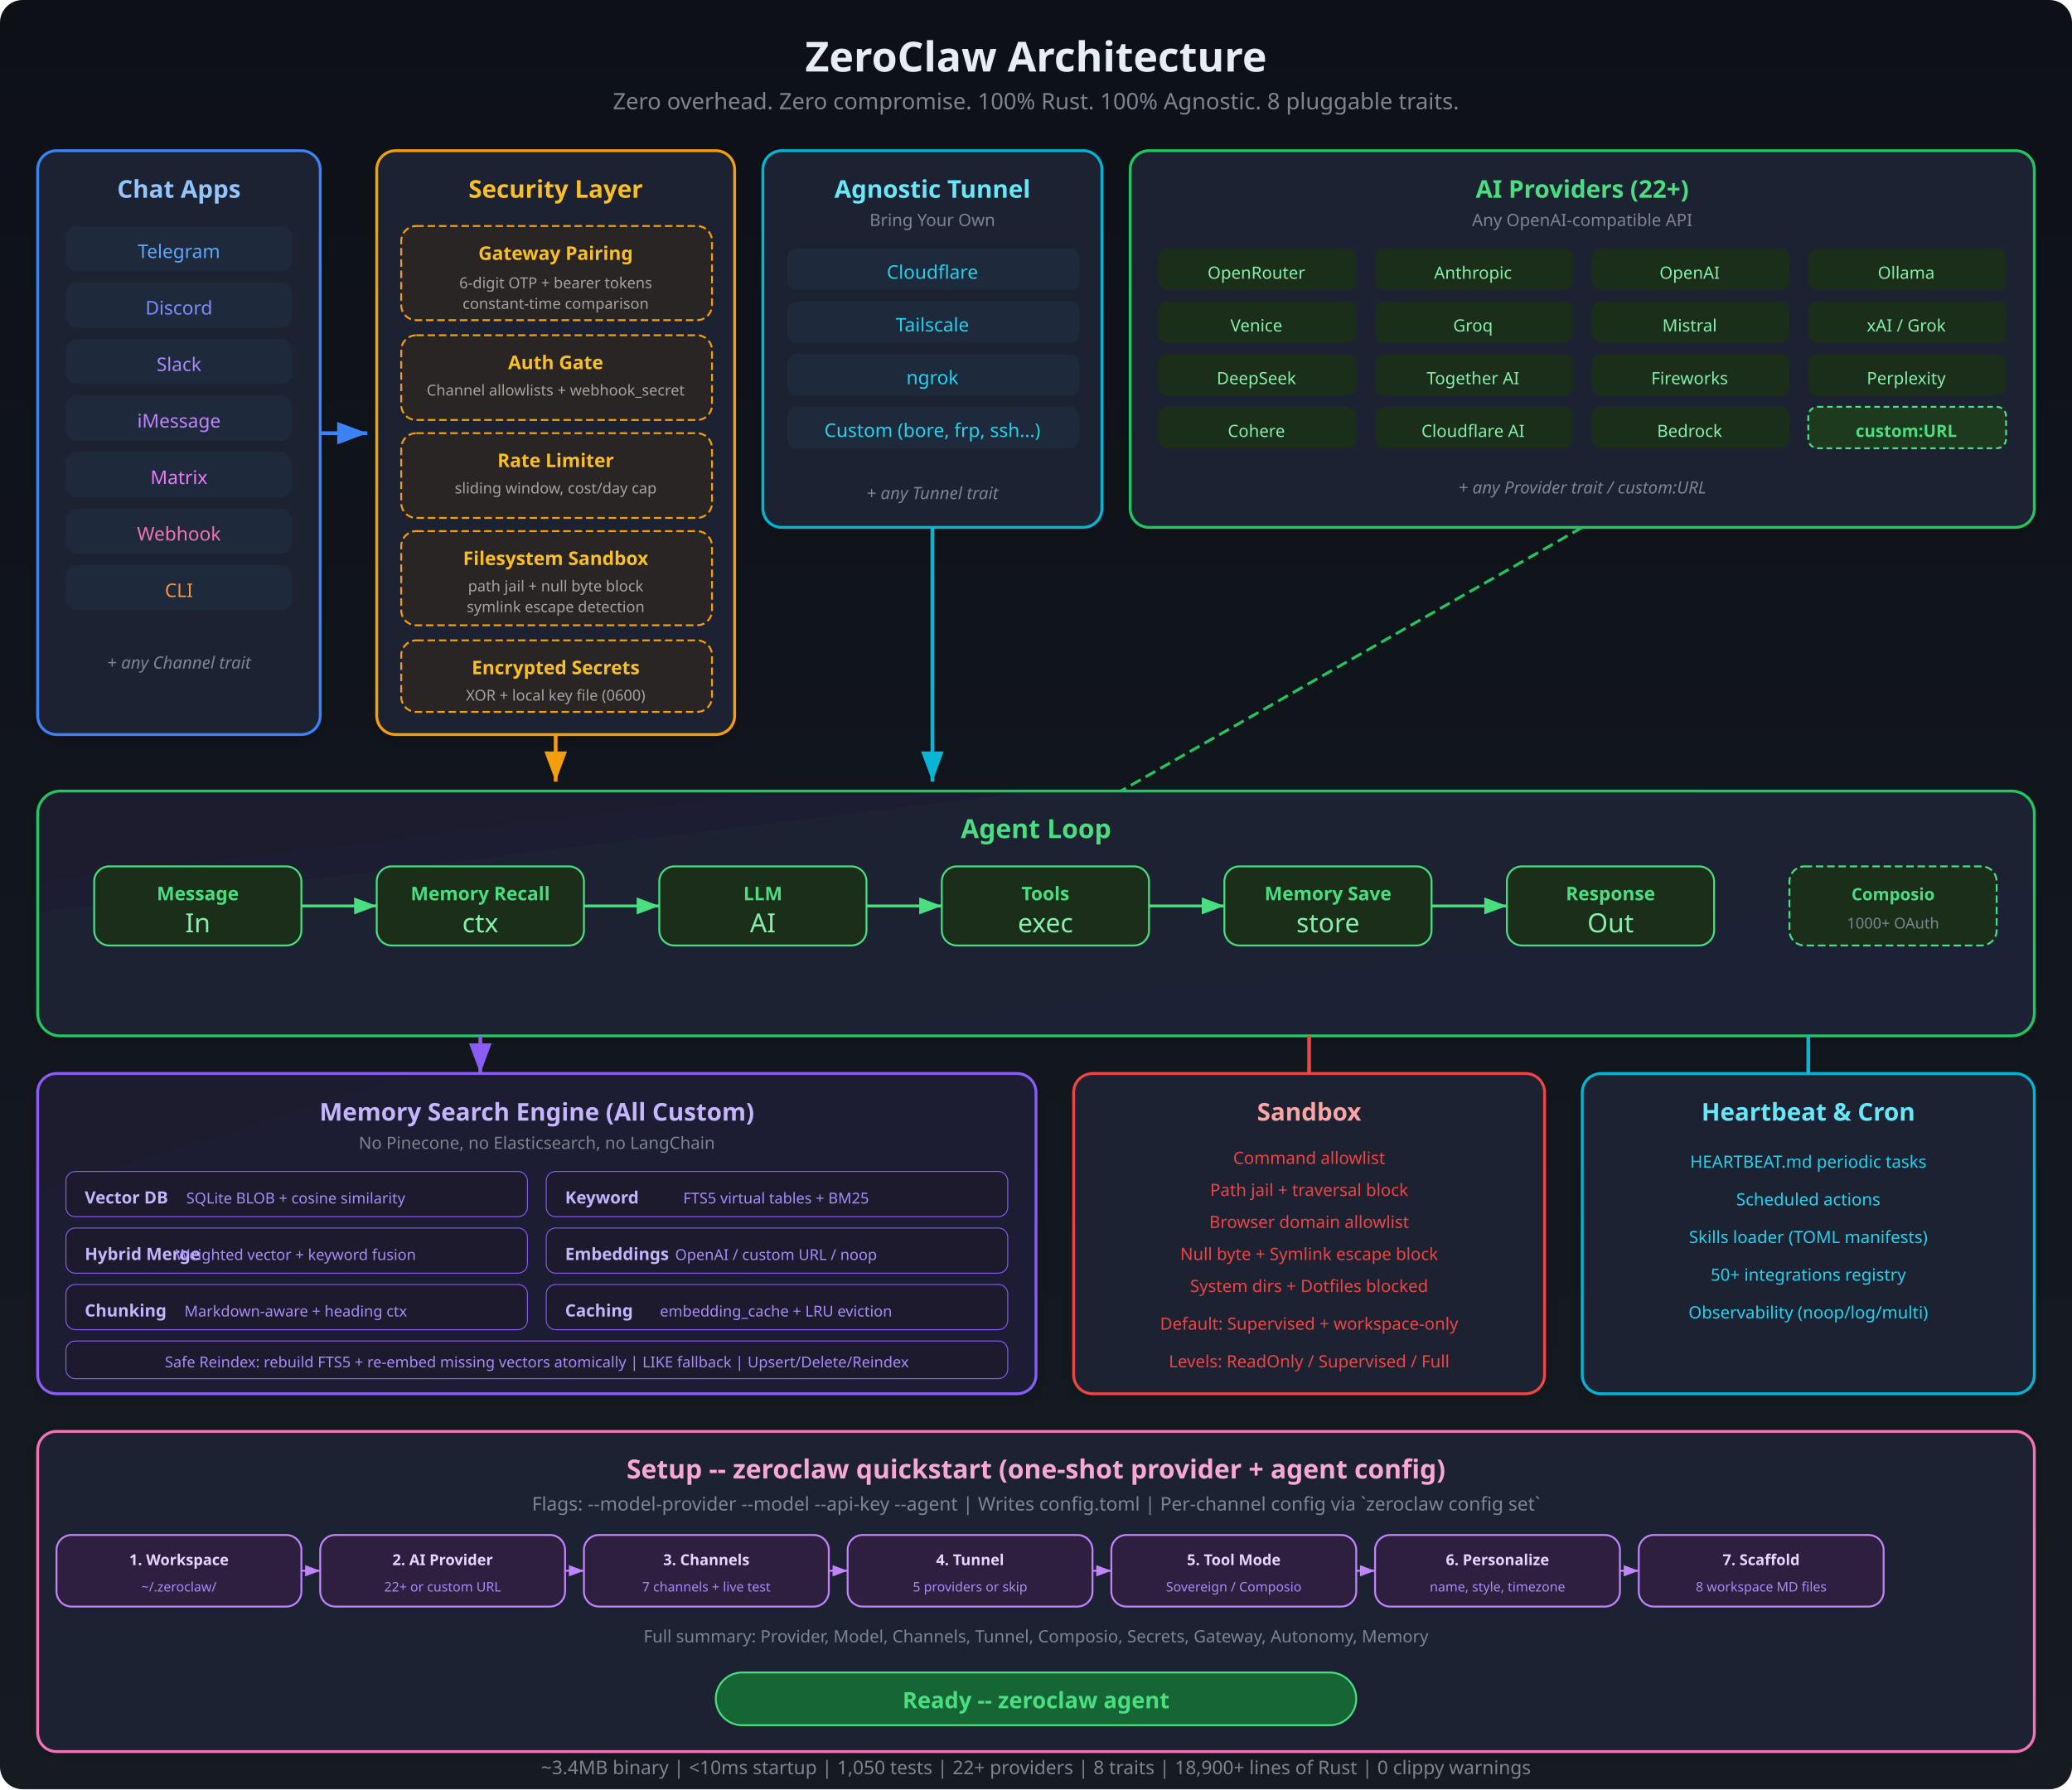
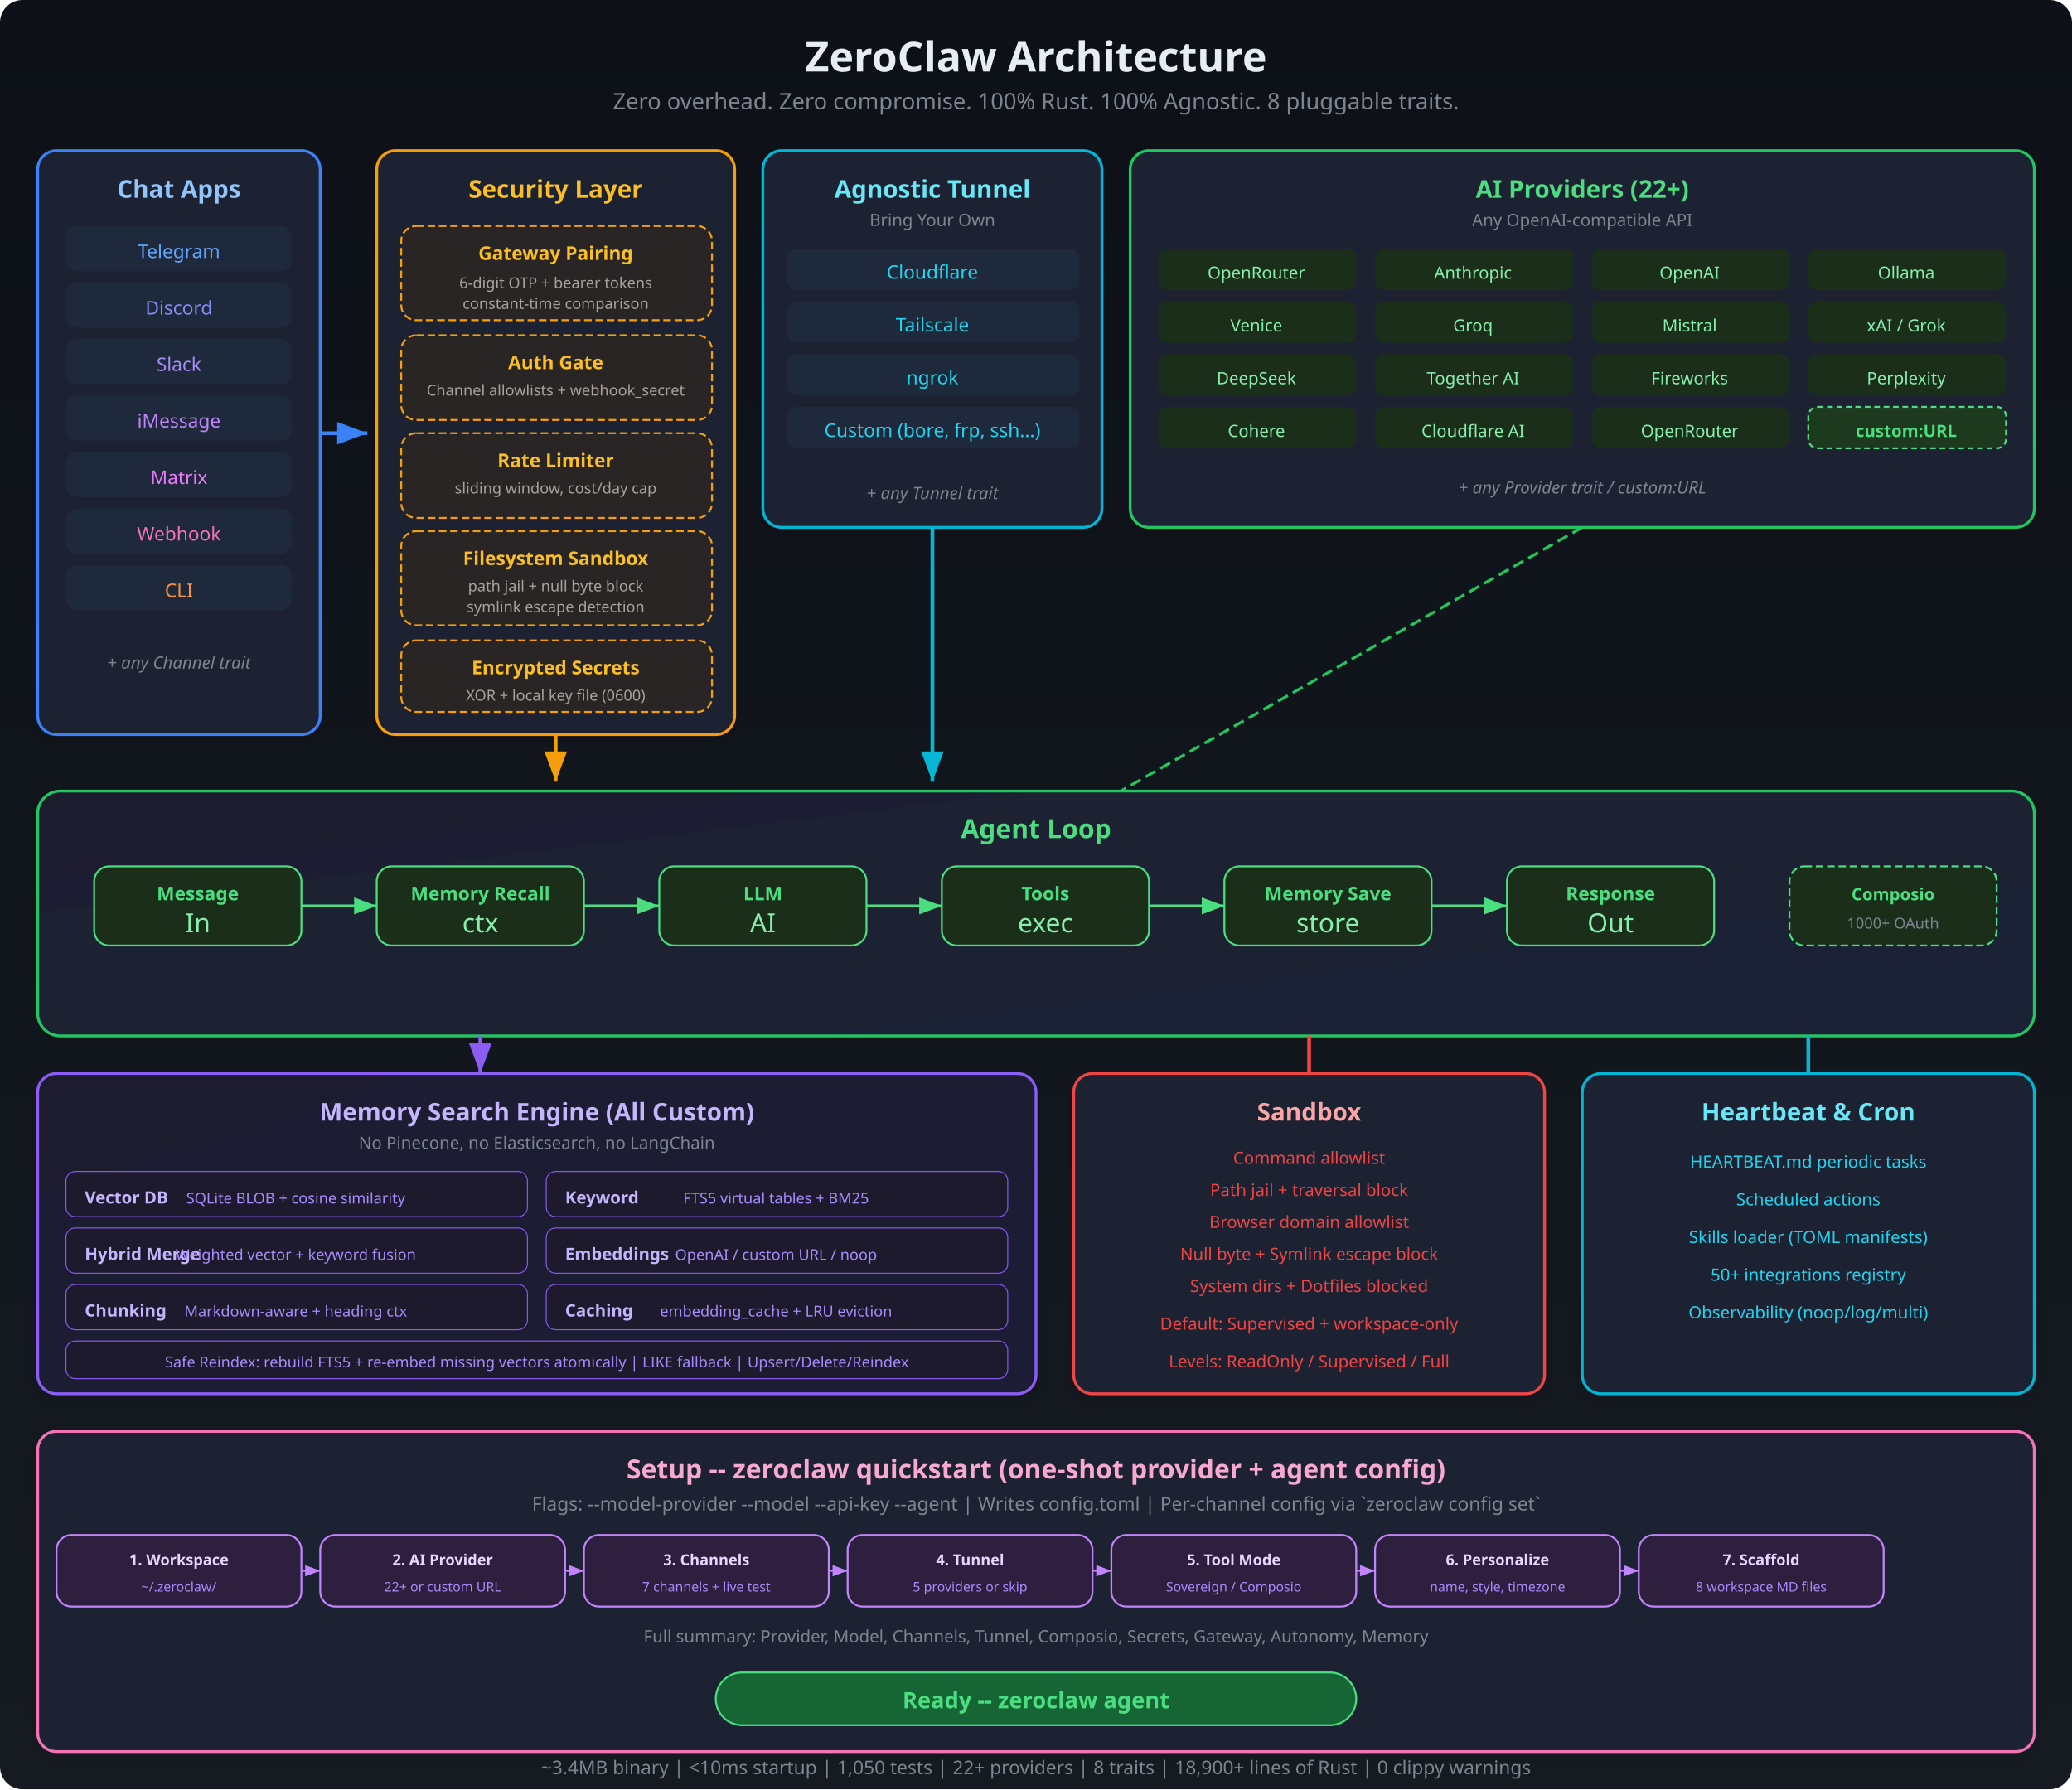
<svg xmlns="http://www.w3.org/2000/svg" viewBox="0 0 1100 950" font-family="'Segoe UI', system-ui, -apple-system, sans-serif">
  <defs>
    <filter id="shadow" x="-4%" y="-4%" width="108%" height="108%">
      <feDropShadow dx="0" dy="2" stdDeviation="3" flood-opacity="0.15" />
    </filter>
    <linearGradient id="bgGrad" x1="0" y1="0" x2="0" y2="1">
      <stop offset="0%" stop-color="#0d1117" />
      <stop offset="100%" stop-color="#161b22" />
    </linearGradient>
    <linearGradient id="agentGrad" x1="0" y1="0" x2="1" y2="1">
      <stop offset="0%" stop-color="#1a1e2e" />
      <stop offset="100%" stop-color="#1e2436" />
    </linearGradient>
    <linearGradient id="memGrad" x1="0" y1="0" x2="1" y2="1">
      <stop offset="0%" stop-color="#1a1a2e" />
      <stop offset="100%" stop-color="#1e1e36" />
    </linearGradient>
    <marker id="arrowBlue" markerWidth="8" markerHeight="6" refX="8" refY="3" orient="auto">
      <path d="M0,0 L8,3 L0,6" fill="#3b82f6" />
    </marker>
    <marker id="arrowAmber" markerWidth="8" markerHeight="6" refX="8" refY="3" orient="auto">
      <path d="M0,0 L8,3 L0,6" fill="#f59e0b" />
    </marker>
    <marker id="arrowGreen" markerWidth="8" markerHeight="6" refX="8" refY="3" orient="auto">
      <path d="M0,0 L8,3 L0,6" fill="#4ade80" />
    </marker>
    <marker id="arrowCyan" markerWidth="8" markerHeight="6" refX="8" refY="3" orient="auto">
      <path d="M0,0 L8,3 L0,6" fill="#06b6d4" />
    </marker>
    <marker id="arrowPurple" markerWidth="8" markerHeight="6" refX="8" refY="3" orient="auto">
      <path d="M0,0 L8,3 L0,6" fill="#c084fc" />
    </marker>
    <marker id="arrowViolet" markerWidth="8" markerHeight="6" refX="8" refY="3" orient="auto">
      <path d="M0,0 L8,3 L0,6" fill="#8b5cf6" />
    </marker>
  </defs>
  <rect width="1100" height="950" rx="12" fill="url(#bgGrad)" />
  <text x="550" y="38" text-anchor="middle" fill="#e6edf3" font-size="22" font-weight="700">ZeroClaw Architecture</text>
  <text x="550" y="58" text-anchor="middle" fill="#7d8590" font-size="12">Zero overhead. Zero compromise. 100% Rust. 100% Agnostic. 8 pluggable traits.</text>
  <rect x="20" y="80" width="150" height="310" rx="10" fill="#1c2333" stroke="#3b82f6" stroke-width="1.5" filter="url(#shadow)" />
  <text x="95" y="105" text-anchor="middle" fill="#93c5fd" font-size="13" font-weight="600">Chat Apps</text>
  <rect x="35" y="120" width="120" height="24" rx="6" fill="#1e293b" />
  <text x="95" y="137" text-anchor="middle" fill="#60a5fa" font-size="10">Telegram</text>
  <rect x="35" y="150" width="120" height="24" rx="6" fill="#1e293b" />
  <text x="95" y="167" text-anchor="middle" fill="#818cf8" font-size="10">Discord</text>
  <rect x="35" y="180" width="120" height="24" rx="6" fill="#1e293b" />
  <text x="95" y="197" text-anchor="middle" fill="#a78bfa" font-size="10">Slack</text>
  <rect x="35" y="210" width="120" height="24" rx="6" fill="#1e293b" />
  <text x="95" y="227" text-anchor="middle" fill="#c084fc" font-size="10">iMessage</text>
  <rect x="35" y="240" width="120" height="24" rx="6" fill="#1e293b" />
  <text x="95" y="257" text-anchor="middle" fill="#e879f9" font-size="10">Matrix</text>
  <rect x="35" y="270" width="120" height="24" rx="6" fill="#1e293b" />
  <text x="95" y="287" text-anchor="middle" fill="#f472b6" font-size="10">Webhook</text>
  <rect x="35" y="300" width="120" height="24" rx="6" fill="#1e293b" />
  <text x="95" y="317" text-anchor="middle" fill="#fb923c" font-size="10">CLI</text>
  <text x="95" y="355" text-anchor="middle" fill="#7d8590" font-size="9" font-style="italic">+ any Channel trait</text>
  <line x1="170" y1="230" x2="195" y2="230" stroke="#3b82f6" stroke-width="2" marker-end="url(#arrowBlue)" />
  <rect x="200" y="80" width="190" height="310" rx="10" fill="#1c2333" stroke="#f59e0b" stroke-width="1.5" filter="url(#shadow)" />
  <text x="295" y="105" text-anchor="middle" fill="#fbbf24" font-size="13" font-weight="600">Security Layer</text>
  <rect x="213" y="120" width="165" height="50" rx="8" fill="#292524" stroke="#f59e0b" stroke-width="1" stroke-dasharray="4,2" />
  <text x="295" y="138" text-anchor="middle" fill="#fbbf24" font-size="10" font-weight="600">Gateway Pairing</text>
  <text x="295" y="153" text-anchor="middle" fill="#a8a29e" font-size="8">6-digit OTP + bearer tokens</text>
  <text x="295" y="164" text-anchor="middle" fill="#a8a29e" font-size="8">constant-time comparison</text>
  <rect x="213" y="178" width="165" height="45" rx="8" fill="#292524" stroke="#f59e0b" stroke-width="1" stroke-dasharray="4,2" />
  <text x="295" y="196" text-anchor="middle" fill="#fbbf24" font-size="10" font-weight="600">Auth Gate</text>
  <text x="295" y="210" text-anchor="middle" fill="#a8a29e" font-size="8">Channel allowlists + webhook_secret</text>
  <rect x="213" y="230" width="165" height="45" rx="8" fill="#292524" stroke="#f59e0b" stroke-width="1" stroke-dasharray="4,2" />
  <text x="295" y="248" text-anchor="middle" fill="#fbbf24" font-size="10" font-weight="600">Rate Limiter</text>
  <text x="295" y="262" text-anchor="middle" fill="#a8a29e" font-size="8">sliding window, cost/day cap</text>
  <rect x="213" y="282" width="165" height="50" rx="8" fill="#292524" stroke="#f59e0b" stroke-width="1" stroke-dasharray="4,2" />
  <text x="295" y="300" text-anchor="middle" fill="#fbbf24" font-size="10" font-weight="600">Filesystem Sandbox</text>
  <text x="295" y="314" text-anchor="middle" fill="#a8a29e" font-size="8">path jail + null byte block</text>
  <text x="295" y="325" text-anchor="middle" fill="#a8a29e" font-size="8">symlink escape detection</text>
  <rect x="213" y="340" width="165" height="38" rx="8" fill="#292524" stroke="#f59e0b" stroke-width="1" stroke-dasharray="4,2" />
  <text x="295" y="358" text-anchor="middle" fill="#fbbf24" font-size="10" font-weight="600">Encrypted Secrets</text>
  <text x="295" y="372" text-anchor="middle" fill="#a8a29e" font-size="8">XOR + local key file (0600)</text>
  <line x1="295" y1="390" x2="295" y2="415" stroke="#f59e0b" stroke-width="2" marker-end="url(#arrowAmber)" />
  <rect x="405" y="80" width="180" height="200" rx="10" fill="#1c2333" stroke="#06b6d4" stroke-width="1.5" filter="url(#shadow)" />
  <text x="495" y="105" text-anchor="middle" fill="#67e8f9" font-size="13" font-weight="600">Agnostic Tunnel</text>
  <text x="495" y="120" text-anchor="middle" fill="#7d8590" font-size="9">Bring Your Own</text>
  <rect x="418" y="132" width="155" height="22" rx="5" fill="#1e293b" />
  <text x="495" y="148" text-anchor="middle" fill="#22d3ee" font-size="10">Cloudflare</text>
  <rect x="418" y="160" width="155" height="22" rx="5" fill="#1e293b" />
  <text x="495" y="176" text-anchor="middle" fill="#22d3ee" font-size="10">Tailscale</text>
  <rect x="418" y="188" width="155" height="22" rx="5" fill="#1e293b" />
  <text x="495" y="204" text-anchor="middle" fill="#22d3ee" font-size="10">ngrok</text>
  <rect x="418" y="216" width="155" height="22" rx="5" fill="#1e293b" />
  <text x="495" y="232" text-anchor="middle" fill="#22d3ee" font-size="10">Custom (bore, frp, ssh...)</text>
  <text x="495" y="265" text-anchor="middle" fill="#7d8590" font-size="9" font-style="italic">+ any Tunnel trait</text>
  <line x1="495" y1="280" x2="495" y2="415" stroke="#06b6d4" stroke-width="2" marker-end="url(#arrowCyan)" />
  <rect x="600" y="80" width="480" height="200" rx="10" fill="#1c2333" stroke="#22c55e" stroke-width="1.5" filter="url(#shadow)" />
  <text x="840" y="105" text-anchor="middle" fill="#4ade80" font-size="13" font-weight="600">AI Providers (22+)</text>
  <text x="840" y="120" text-anchor="middle" fill="#7d8590" font-size="9">Any OpenAI-compatible API</text>
  <rect x="615" y="132" width="105" height="22" rx="5" fill="#1a2e1a" />
  <text x="667" y="148" text-anchor="middle" fill="#86efac" font-size="9">OpenRouter</text>
  <rect x="730" y="132" width="105" height="22" rx="5" fill="#1a2e1a" />
  <text x="782" y="148" text-anchor="middle" fill="#86efac" font-size="9">Anthropic</text>
  <rect x="845" y="132" width="105" height="22" rx="5" fill="#1a2e1a" />
  <text x="897" y="148" text-anchor="middle" fill="#86efac" font-size="9">OpenAI</text>
  <rect x="960" y="132" width="105" height="22" rx="5" fill="#1a2e1a" />
  <text x="1012" y="148" text-anchor="middle" fill="#86efac" font-size="9">Ollama</text>
  <rect x="615" y="160" width="105" height="22" rx="5" fill="#1a2e1a" />
  <text x="667" y="176" text-anchor="middle" fill="#86efac" font-size="9">Venice</text>
  <rect x="730" y="160" width="105" height="22" rx="5" fill="#1a2e1a" />
  <text x="782" y="176" text-anchor="middle" fill="#86efac" font-size="9">Groq</text>
  <rect x="845" y="160" width="105" height="22" rx="5" fill="#1a2e1a" />
  <text x="897" y="176" text-anchor="middle" fill="#86efac" font-size="9">Mistral</text>
  <rect x="960" y="160" width="105" height="22" rx="5" fill="#1a2e1a" />
  <text x="1012" y="176" text-anchor="middle" fill="#86efac" font-size="9">xAI / Grok</text>
  <rect x="615" y="188" width="105" height="22" rx="5" fill="#1a2e1a" />
  <text x="667" y="204" text-anchor="middle" fill="#86efac" font-size="9">DeepSeek</text>
  <rect x="730" y="188" width="105" height="22" rx="5" fill="#1a2e1a" />
  <text x="782" y="204" text-anchor="middle" fill="#86efac" font-size="9">Together AI</text>
  <rect x="845" y="188" width="105" height="22" rx="5" fill="#1a2e1a" />
  <text x="897" y="204" text-anchor="middle" fill="#86efac" font-size="9">Fireworks</text>
  <rect x="960" y="188" width="105" height="22" rx="5" fill="#1a2e1a" />
  <text x="1012" y="204" text-anchor="middle" fill="#86efac" font-size="9">Perplexity</text>
  <rect x="615" y="216" width="105" height="22" rx="5" fill="#1a2e1a" />
  <text x="667" y="232" text-anchor="middle" fill="#86efac" font-size="9">Cohere</text>
  <rect x="730" y="216" width="105" height="22" rx="5" fill="#1a2e1a" />
  <text x="782" y="232" text-anchor="middle" fill="#86efac" font-size="9">Cloudflare AI</text>
  <rect x="845" y="216" width="105" height="22" rx="5" fill="#1a2e1a" />
-   <text x="897" y="232" text-anchor="middle" fill="#86efac" font-size="9">Bedrock</text>
+   <text x="897" y="232" text-anchor="middle" fill="#86efac" font-size="9">OpenRouter</text>
  <rect x="960" y="216" width="105" height="22" rx="5" fill="#1e3a1e" stroke="#4ade80" stroke-width="1" stroke-dasharray="3,2" />
  <text x="1012" y="232" text-anchor="middle" fill="#4ade80" font-size="9" font-weight="600">custom:URL</text>
  <text x="840" y="262" text-anchor="middle" fill="#7d8590" font-size="9" font-style="italic">+ any Provider trait / custom:URL</text>
  <line x1="840" y1="280" x2="560" y2="440" stroke="#22c55e" stroke-width="1.5" stroke-dasharray="6,3" marker-end="url(#arrowGreen)" />
  <rect x="20" y="420" width="1060" height="130" rx="12" fill="url(#agentGrad)" stroke="#22c55e" stroke-width="1.5" filter="url(#shadow)" />
  <text x="550" y="445" text-anchor="middle" fill="#4ade80" font-size="14" font-weight="700">Agent Loop</text>
  <rect x="50" y="460" width="110" height="42" rx="8" fill="#1a2e1a" stroke="#4ade80" stroke-width="1" />
  <text x="105" y="478" text-anchor="middle" fill="#4ade80" font-size="10" font-weight="600">Message</text>
  <text x="105" y="495" text-anchor="middle" fill="#86efac" font-size="14">In</text>
  <rect x="200" y="460" width="110" height="42" rx="8" fill="#1a2e1a" stroke="#4ade80" stroke-width="1" />
  <text x="255" y="478" text-anchor="middle" fill="#4ade80" font-size="10" font-weight="600">Memory Recall</text>
  <text x="255" y="495" text-anchor="middle" fill="#86efac" font-size="14">ctx</text>
  <rect x="350" y="460" width="110" height="42" rx="8" fill="#1a2e1a" stroke="#4ade80" stroke-width="1" />
  <text x="405" y="478" text-anchor="middle" fill="#4ade80" font-size="10" font-weight="600">LLM</text>
  <text x="405" y="495" text-anchor="middle" fill="#86efac" font-size="14">AI</text>
  <rect x="500" y="460" width="110" height="42" rx="8" fill="#1a2e1a" stroke="#4ade80" stroke-width="1" />
  <text x="555" y="478" text-anchor="middle" fill="#4ade80" font-size="10" font-weight="600">Tools</text>
  <text x="555" y="495" text-anchor="middle" fill="#86efac" font-size="14">exec</text>
  <rect x="650" y="460" width="110" height="42" rx="8" fill="#1a2e1a" stroke="#4ade80" stroke-width="1" />
  <text x="705" y="478" text-anchor="middle" fill="#4ade80" font-size="10" font-weight="600">Memory Save</text>
  <text x="705" y="495" text-anchor="middle" fill="#86efac" font-size="14">store</text>
  <rect x="800" y="460" width="110" height="42" rx="8" fill="#1a2e1a" stroke="#4ade80" stroke-width="1" />
  <text x="855" y="478" text-anchor="middle" fill="#4ade80" font-size="10" font-weight="600">Response</text>
  <text x="855" y="495" text-anchor="middle" fill="#86efac" font-size="14">Out</text>
  <rect x="950" y="460" width="110" height="42" rx="8" fill="#1a2e1a" stroke="#4ade80" stroke-width="1" stroke-dasharray="4,2" />
  <text x="1005" y="478" text-anchor="middle" fill="#4ade80" font-size="9" font-weight="600">Composio</text>
  <text x="1005" y="493" text-anchor="middle" fill="#7d8590" font-size="8">1000+ OAuth</text>
  <line x1="160" y1="481" x2="200" y2="481" stroke="#4ade80" stroke-width="1.5" marker-end="url(#arrowGreen)" />
  <line x1="310" y1="481" x2="350" y2="481" stroke="#4ade80" stroke-width="1.5" marker-end="url(#arrowGreen)" />
  <line x1="460" y1="481" x2="500" y2="481" stroke="#4ade80" stroke-width="1.5" marker-end="url(#arrowGreen)" />
  <line x1="610" y1="481" x2="650" y2="481" stroke="#4ade80" stroke-width="1.5" marker-end="url(#arrowGreen)" />
  <line x1="760" y1="481" x2="800" y2="481" stroke="#4ade80" stroke-width="1.5" marker-end="url(#arrowGreen)" />
  <rect x="20" y="570" width="530" height="170" rx="10" fill="url(#memGrad)" stroke="#8b5cf6" stroke-width="1.5" filter="url(#shadow)" />
  <text x="285" y="595" text-anchor="middle" fill="#c4b5fd" font-size="13" font-weight="700">Memory Search Engine (All Custom)</text>
  <text x="285" y="610" text-anchor="middle" fill="#7d8590" font-size="9">No Pinecone, no Elasticsearch, no LangChain</text>
  <rect x="35" y="622" width="245" height="24" rx="5" fill="#1e1a2e" stroke="#8b5cf6" stroke-width="0.5" />
  <text x="45" y="639" fill="#c4b5fd" font-size="9" font-weight="600">Vector DB</text>
  <text x="157" y="639" text-anchor="middle" fill="#a78bfa" font-size="8">SQLite BLOB + cosine similarity</text>
  <rect x="290" y="622" width="245" height="24" rx="5" fill="#1e1a2e" stroke="#8b5cf6" stroke-width="0.5" />
  <text x="300" y="639" fill="#c4b5fd" font-size="9" font-weight="600">Keyword</text>
  <text x="412" y="639" text-anchor="middle" fill="#a78bfa" font-size="8">FTS5 virtual tables + BM25</text>
  <rect x="35" y="652" width="245" height="24" rx="5" fill="#1e1a2e" stroke="#8b5cf6" stroke-width="0.5" />
  <text x="45" y="669" fill="#c4b5fd" font-size="9" font-weight="600">Hybrid Merge</text>
  <text x="157" y="669" text-anchor="middle" fill="#a78bfa" font-size="8">Weighted vector + keyword fusion</text>
  <rect x="290" y="652" width="245" height="24" rx="5" fill="#1e1a2e" stroke="#8b5cf6" stroke-width="0.5" />
  <text x="300" y="669" fill="#c4b5fd" font-size="9" font-weight="600">Embeddings</text>
  <text x="412" y="669" text-anchor="middle" fill="#a78bfa" font-size="8">OpenAI / custom URL / noop</text>
  <rect x="35" y="682" width="245" height="24" rx="5" fill="#1e1a2e" stroke="#8b5cf6" stroke-width="0.5" />
  <text x="45" y="699" fill="#c4b5fd" font-size="9" font-weight="600">Chunking</text>
  <text x="157" y="699" text-anchor="middle" fill="#a78bfa" font-size="8">Markdown-aware + heading ctx</text>
  <rect x="290" y="682" width="245" height="24" rx="5" fill="#1e1a2e" stroke="#8b5cf6" stroke-width="0.5" />
  <text x="300" y="699" fill="#c4b5fd" font-size="9" font-weight="600">Caching</text>
  <text x="412" y="699" text-anchor="middle" fill="#a78bfa" font-size="8">embedding_cache + LRU eviction</text>
  <rect x="35" y="712" width="500" height="20" rx="5" fill="#1e1a2e" stroke="#8b5cf6" stroke-width="0.5" />
  <text x="285" y="726" text-anchor="middle" fill="#a78bfa" font-size="8">Safe Reindex: rebuild FTS5 + re-embed missing vectors atomically | LIKE fallback | Upsert/Delete/Reindex</text>
  <line x1="255" y1="550" x2="255" y2="570" stroke="#8b5cf6" stroke-width="2" marker-end="url(#arrowViolet)" />
  <rect x="570" y="570" width="250" height="170" rx="10" fill="#1c2333" stroke="#ef4444" stroke-width="1.5" filter="url(#shadow)" />
  <text x="695" y="595" text-anchor="middle" fill="#fca5a5" font-size="13" font-weight="600">Sandbox</text>
  <text x="695" y="618" text-anchor="middle" fill="#ef4444" font-size="9">Command allowlist</text>
  <text x="695" y="635" text-anchor="middle" fill="#ef4444" font-size="9">Path jail + traversal block</text>
  <text x="695" y="652" text-anchor="middle" fill="#ef4444" font-size="9">Browser domain allowlist</text>
  <text x="695" y="669" text-anchor="middle" fill="#ef4444" font-size="9">Null byte + Symlink escape block</text>
  <text x="695" y="686" text-anchor="middle" fill="#ef4444" font-size="9">System dirs + Dotfiles blocked</text>
  <text x="695" y="706" text-anchor="middle" fill="#ef4444" font-size="9">Default: Supervised + workspace-only</text>
  <text x="695" y="726" text-anchor="middle" fill="#ef4444" font-size="9">Levels: ReadOnly / Supervised / Full</text>
  <line x1="695" y1="550" x2="695" y2="570" stroke="#ef4444" stroke-width="2" />
  <rect x="840" y="570" width="240" height="170" rx="10" fill="#1c2333" stroke="#06b6d4" stroke-width="1.5" filter="url(#shadow)" />
  <text x="960" y="595" text-anchor="middle" fill="#67e8f9" font-size="13" font-weight="600">Heartbeat &amp; Cron</text>
  <text x="960" y="620" text-anchor="middle" fill="#22d3ee" font-size="9">HEARTBEAT.md periodic tasks</text>
  <text x="960" y="640" text-anchor="middle" fill="#22d3ee" font-size="9">Scheduled actions</text>
  <text x="960" y="660" text-anchor="middle" fill="#22d3ee" font-size="9">Skills loader (TOML manifests)</text>
  <text x="960" y="680" text-anchor="middle" fill="#22d3ee" font-size="9">50+ integrations registry</text>
  <text x="960" y="700" text-anchor="middle" fill="#22d3ee" font-size="9">Observability (noop/log/multi)</text>
  <line x1="960" y1="550" x2="960" y2="570" stroke="#06b6d4" stroke-width="2" />
  <rect x="20" y="760" width="1060" height="170" rx="10" fill="#1c2333" stroke="#f472b6" stroke-width="1.5" filter="url(#shadow)" />
  <text x="550" y="785" text-anchor="middle" fill="#f9a8d4" font-size="14" font-weight="700">Setup  --  zeroclaw quickstart (one-shot provider + agent config)</text>
  <text x="550" y="802" text-anchor="middle" fill="#7d8590" font-size="10">Flags: --model-provider --model --api-key --agent | Writes config.toml | Per-channel config via `zeroclaw config set`</text>
  <rect x="30" y="815" width="130" height="38" rx="8" fill="#2d1f3d" stroke="#c084fc" stroke-width="1" />
  <text x="95" y="831" text-anchor="middle" fill="#e9d5ff" font-size="8" font-weight="600">1. Workspace</text>
  <text x="95" y="845" text-anchor="middle" fill="#a78bfa" font-size="7">~/.zeroclaw/</text>
  <rect x="170" y="815" width="130" height="38" rx="8" fill="#2d1f3d" stroke="#c084fc" stroke-width="1" />
  <text x="235" y="831" text-anchor="middle" fill="#e9d5ff" font-size="8" font-weight="600">2. AI Provider</text>
  <text x="235" y="845" text-anchor="middle" fill="#a78bfa" font-size="7">22+ or custom URL</text>
  <rect x="310" y="815" width="130" height="38" rx="8" fill="#2d1f3d" stroke="#c084fc" stroke-width="1" />
  <text x="375" y="831" text-anchor="middle" fill="#e9d5ff" font-size="8" font-weight="600">3. Channels</text>
  <text x="375" y="845" text-anchor="middle" fill="#a78bfa" font-size="7">7 channels + live test</text>
  <rect x="450" y="815" width="130" height="38" rx="8" fill="#2d1f3d" stroke="#c084fc" stroke-width="1" />
  <text x="515" y="831" text-anchor="middle" fill="#e9d5ff" font-size="8" font-weight="600">4. Tunnel</text>
  <text x="515" y="845" text-anchor="middle" fill="#a78bfa" font-size="7">5 providers or skip</text>
  <rect x="590" y="815" width="130" height="38" rx="8" fill="#2d1f3d" stroke="#c084fc" stroke-width="1" />
  <text x="655" y="831" text-anchor="middle" fill="#e9d5ff" font-size="8" font-weight="600">5. Tool Mode</text>
  <text x="655" y="845" text-anchor="middle" fill="#a78bfa" font-size="7">Sovereign / Composio</text>
  <rect x="730" y="815" width="130" height="38" rx="8" fill="#2d1f3d" stroke="#c084fc" stroke-width="1" />
  <text x="795" y="831" text-anchor="middle" fill="#e9d5ff" font-size="8" font-weight="600">6. Personalize</text>
  <text x="795" y="845" text-anchor="middle" fill="#a78bfa" font-size="7">name, style, timezone</text>
  <rect x="870" y="815" width="130" height="38" rx="8" fill="#2d1f3d" stroke="#c084fc" stroke-width="1" />
  <text x="935" y="831" text-anchor="middle" fill="#e9d5ff" font-size="8" font-weight="600">7. Scaffold</text>
  <text x="935" y="845" text-anchor="middle" fill="#a78bfa" font-size="7">8 workspace MD files</text>
  <line x1="160" y1="834" x2="170" y2="834" stroke="#c084fc" stroke-width="1" marker-end="url(#arrowPurple)" />
  <line x1="300" y1="834" x2="310" y2="834" stroke="#c084fc" stroke-width="1" marker-end="url(#arrowPurple)" />
  <line x1="440" y1="834" x2="450" y2="834" stroke="#c084fc" stroke-width="1" marker-end="url(#arrowPurple)" />
  <line x1="580" y1="834" x2="590" y2="834" stroke="#c084fc" stroke-width="1" marker-end="url(#arrowPurple)" />
  <line x1="720" y1="834" x2="730" y2="834" stroke="#c084fc" stroke-width="1" marker-end="url(#arrowPurple)" />
  <line x1="860" y1="834" x2="870" y2="834" stroke="#c084fc" stroke-width="1" marker-end="url(#arrowPurple)" />
  <text x="550" y="872" text-anchor="middle" fill="#7d8590" font-size="9">Full summary: Provider, Model, Channels, Tunnel, Composio, Secrets, Gateway, Autonomy, Memory</text>
  <rect x="380" y="888" width="340" height="28" rx="14" fill="#166534" stroke="#4ade80" stroke-width="1" />
  <text x="550" y="907" text-anchor="middle" fill="#4ade80" font-size="12" font-weight="600">Ready -- zeroclaw agent</text>
  <text x="550" y="942" text-anchor="middle" fill="#7d8590" font-size="10">~3.4MB binary  |  &lt;10ms startup  |  1,050 tests  |  22+ providers  |  8 traits  |  18,900+ lines of Rust  |  0 clippy warnings</text>
</svg>
